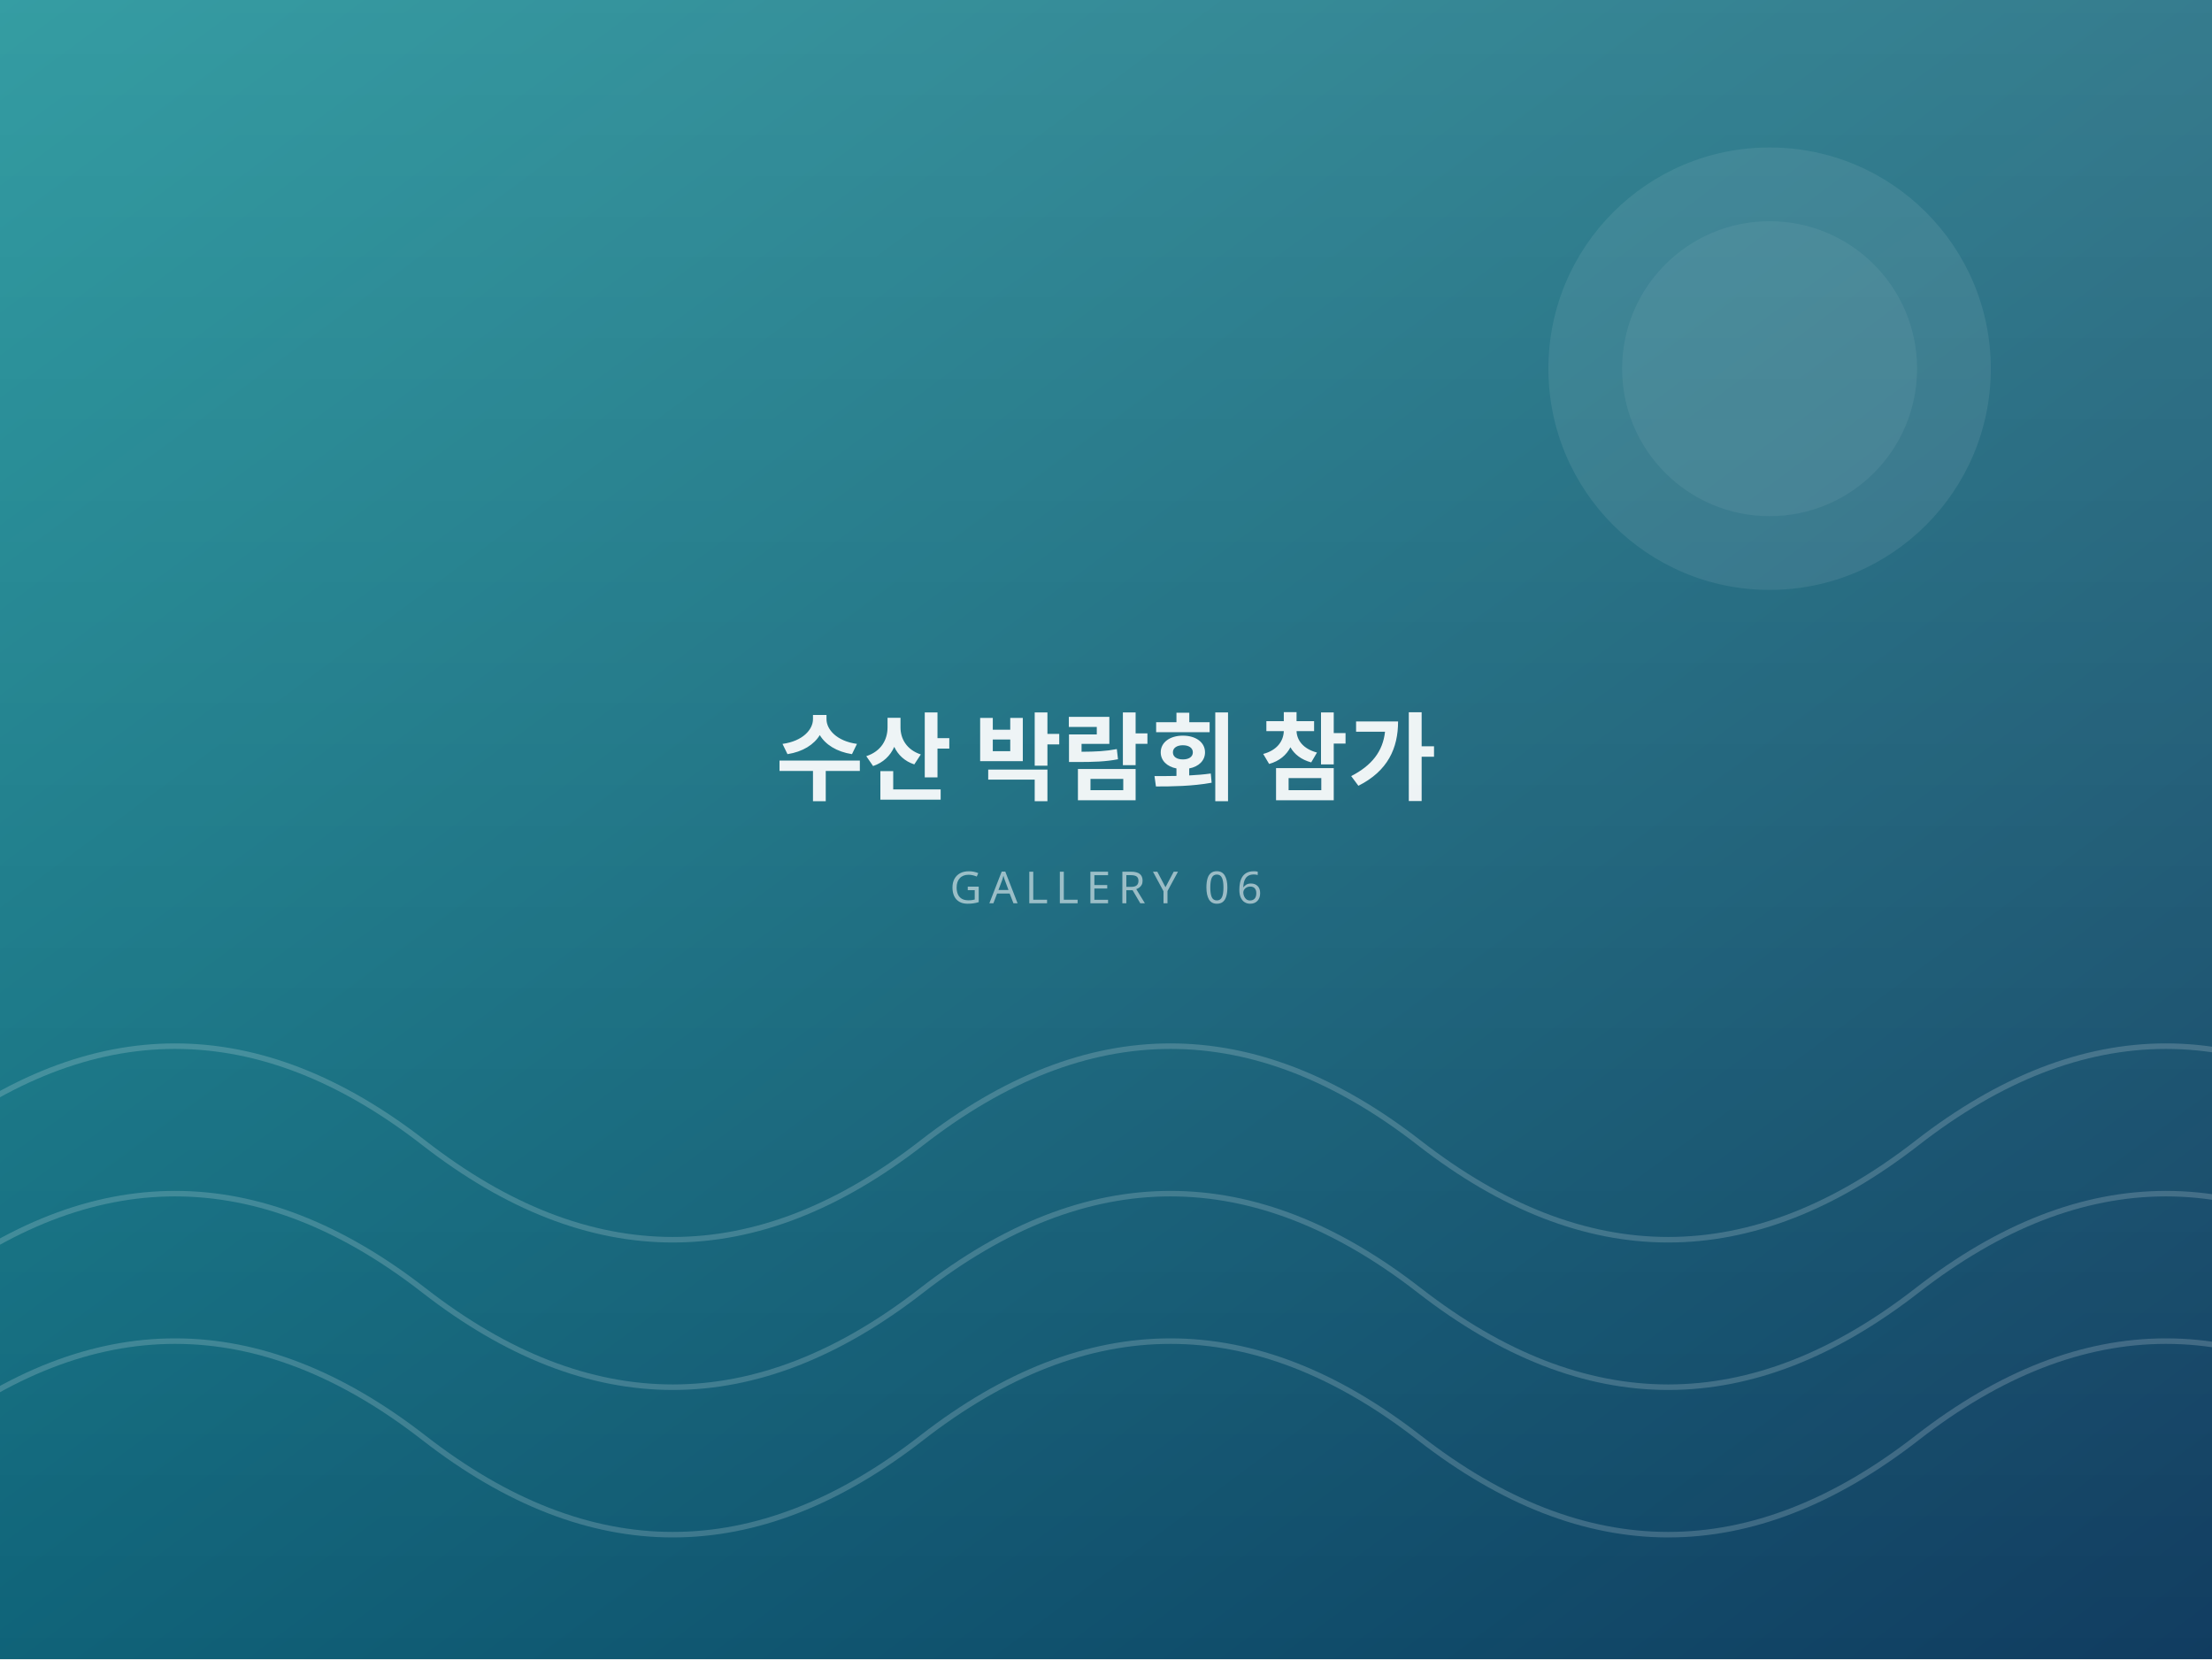
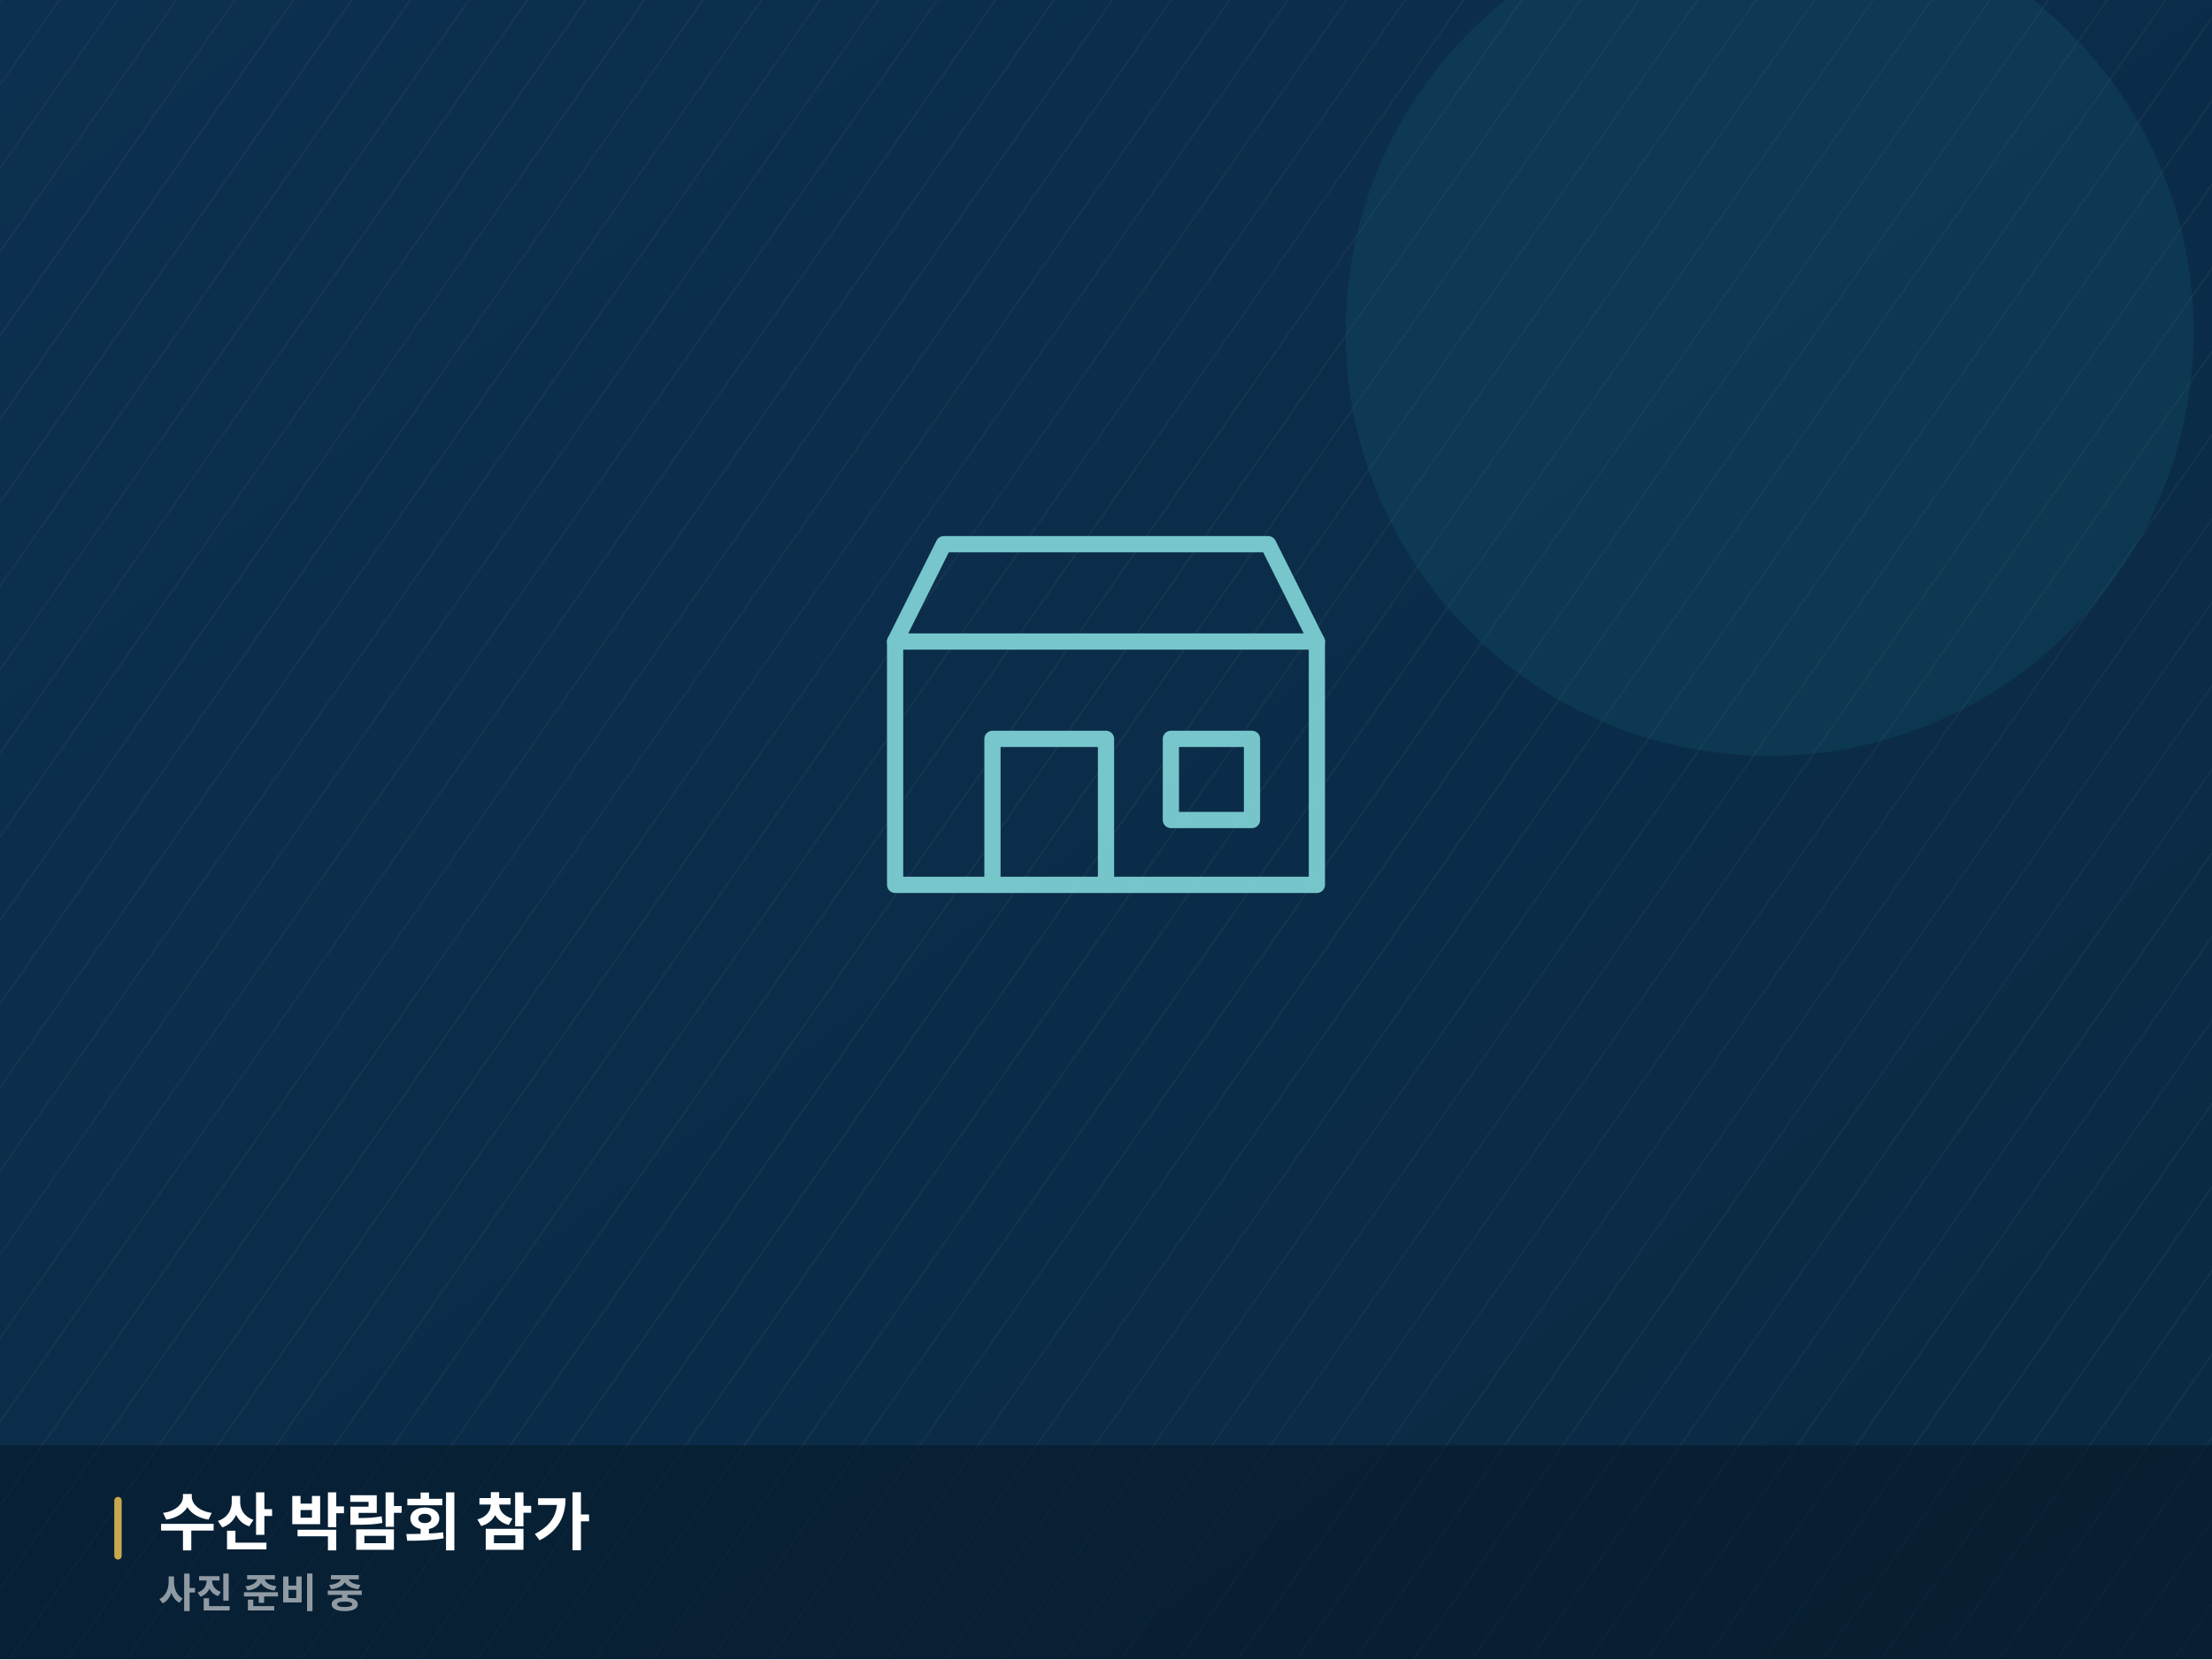
- <svg xmlns="http://www.w3.org/2000/svg" viewBox="0 0 1200 900" width="1200" height="900" role="img" aria-label="수산 박람회 참가">
+ <svg xmlns="http://www.w3.org/2000/svg" viewBox="0 0 1200 900" width="1200" height="900" role="img" aria-label="수산 박람회 참가" font-family="'Pretendard Variable',Pretendard,'Apple SD Gothic Neo','Malgun Gothic',sans-serif">
  <defs>
    <linearGradient id="g" x1="0" y1="0" x2="1" y2="1">
-       <stop offset="0" stop-color="#0e8a91" />
-       <stop offset="1" stop-color="#113c60" />
+       <stop offset="0" stop-color="#0d3050" />
+       <stop offset="1" stop-color="#0a2942" />
    </linearGradient>
-     <linearGradient id="s" x1="0" y1="0" x2="0" y2="1">
-       <stop offset="0" stop-color="#ffffff" stop-opacity=".16" />
-       <stop offset="1" stop-color="#ffffff" stop-opacity="0" />
-     </linearGradient>
+     <pattern id="h" width="26" height="26" patternUnits="userSpaceOnUse" patternTransform="rotate(35)">
+       <path d="M0,0 L0,26" stroke="#ffffff" stroke-opacity=".05" stroke-width="1.4" />
+     </pattern>
  </defs>
  <rect width="1200" height="900" fill="url(#g)" />
-   <rect width="1200" height="900" fill="url(#s)" />
-   <g fill="none" stroke="#ffffff" stroke-opacity=".18" stroke-width="3">
-     <path d="M-40 620c90-70 180-70 270 0s180 70 270 0 180-70 270 0 180 70 270 0 180-70 270 0" />
-     <path d="M-40 700c90-70 180-70 270 0s180 70 270 0 180-70 270 0 180 70 270 0 180-70 270 0" />
-     <path d="M-40 780c90-70 180-70 270 0s180 70 270 0 180-70 270 0 180 70 270 0 180-70 270 0" />
+   <rect width="1200" height="900" fill="url(#h)" />
+   <circle cx="960" cy="180" r="230" fill="#17a9ad" fill-opacity=".10" />
+   <g transform="translate(600,392) scale(4.4) translate(-40,-40)" fill="none" stroke="#7fd3d6" stroke-width="2.0" stroke-linecap="round" stroke-linejoin="round" opacity=".92">
+     <path d="M14 30h52v30H14z" />
+     <path d="M14 30l6-12h40l6 12" />
+     <path d="M26 60V42h14v18" />
+     <path d="M48 42h10v10H48z" />
  </g>
-   <circle cx="960" cy="200" r="120" fill="#ffffff" fill-opacity=".08" />
-   <circle cx="960" cy="200" r="80" fill="#ffffff" fill-opacity=".06" />
-   <text x="600" y="430" text-anchor="middle" fill="#ffffff" fill-opacity=".92" font-family="'Apple SD Gothic Neo','Malgun Gothic',sans-serif" font-size="52" font-weight="700">수산 박람회 참가</text>
-   <text x="600" y="490" text-anchor="middle" fill="#ffffff" fill-opacity=".55" font-family="'Apple SD Gothic Neo','Malgun Gothic',sans-serif" font-size="24" letter-spacing="4">GALLERY 06</text>
+   <rect x="0" y="784" width="1200" height="116" fill="#061726" fill-opacity=".55" />
+   <rect x="62" y="812" width="4" height="34" rx="2" fill="#c9a94e" />
+   <text x="86" y="838" font-size="34" font-weight="700" fill="#ffffff">수산 박람회 참가</text>
+   <text x="86" y="872" font-size="22" font-weight="600" fill="#ffffff" fill-opacity=".55">사진 준비 중</text>
</svg>
